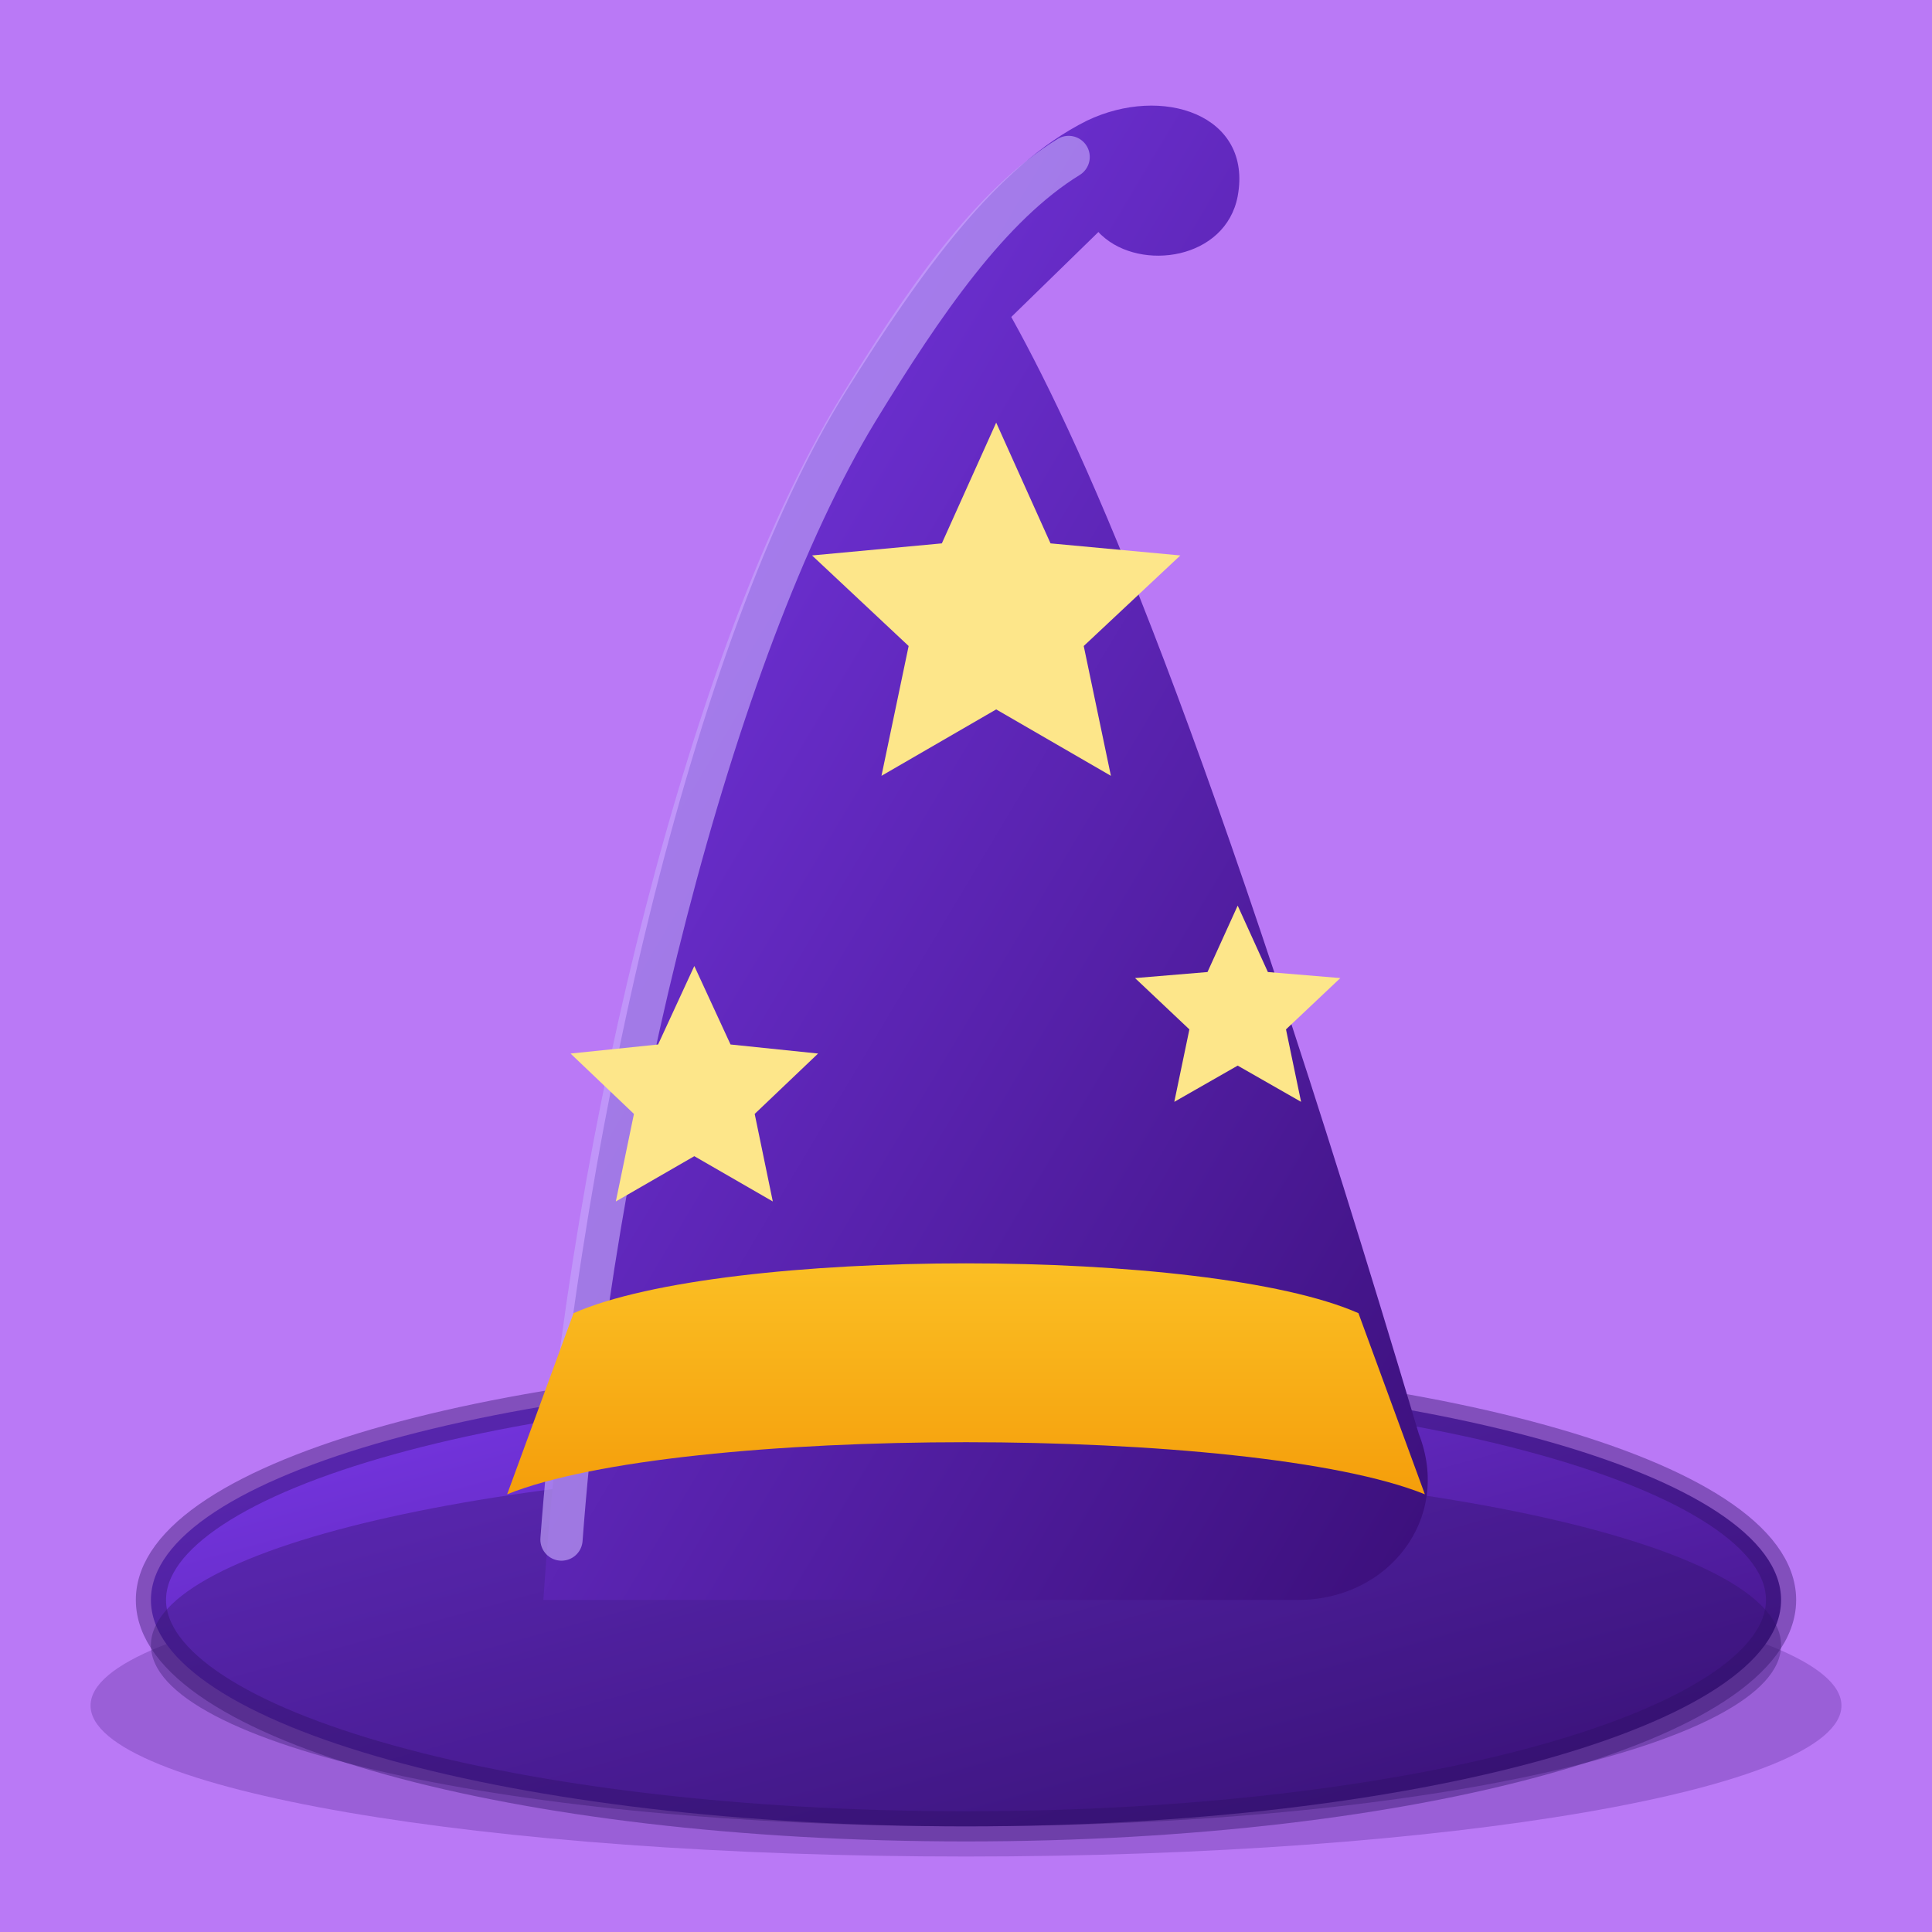
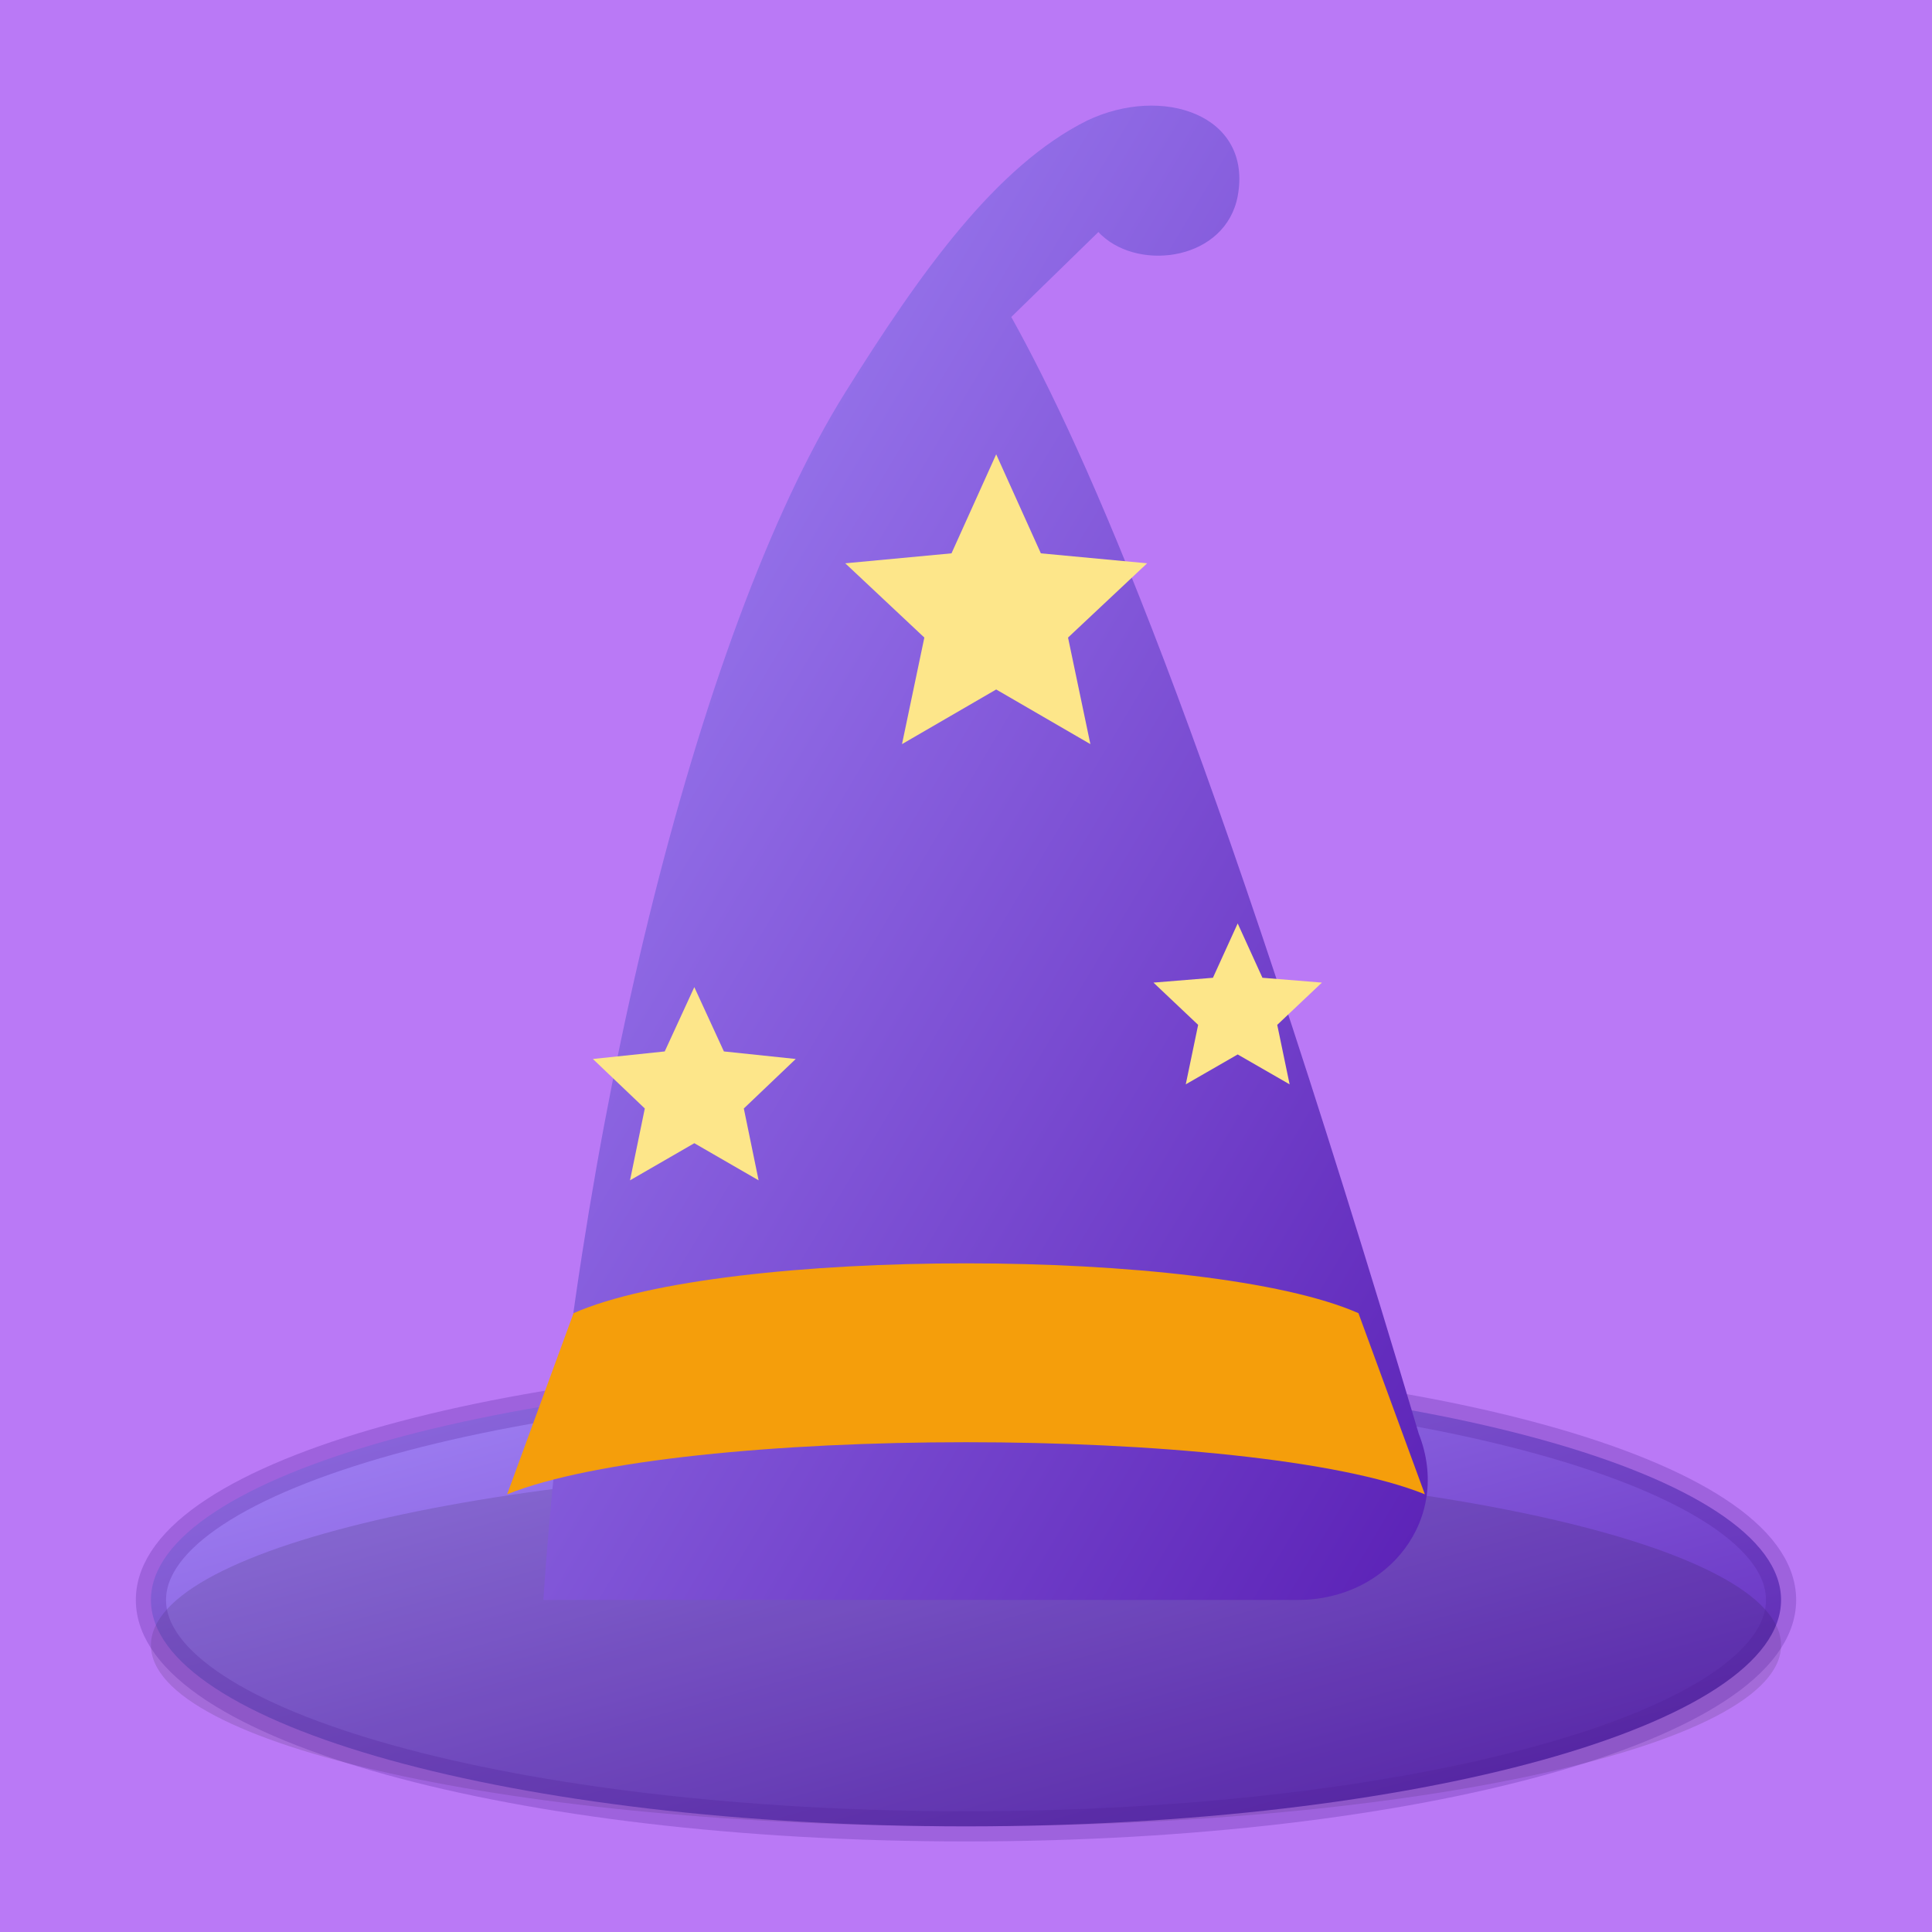
<svg xmlns="http://www.w3.org/2000/svg" viewBox="0 0 64 64">
  <defs>
    <linearGradient id="hatGradient" x1="0%" y1="0%" x2="100%" y2="100%">
-       <stop offset="0%" stop-color="#7c3aed" />
-       <stop offset="100%" stop-color="#3b0f7a" />
-     </linearGradient>
-     <linearGradient id="bandGradient" x1="0%" y1="0%" x2="0%" y2="100%">
-       <stop offset="0%" stop-color="#fbbf24" />
-       <stop offset="100%" stop-color="#f59e0b" />
+       <stop offset="0%" stop-color="#a78bfa" />
+       <stop offset="100%" stop-color="#5b21b6" />
    </linearGradient>
  </defs>
  <rect width="64" height="64" fill="#BA79F6" />
-   <ellipse cx="32" cy="56.5" rx="29" ry="5" fill="#3b0f7a" opacity="0.25" />
  <ellipse cx="32" cy="53" rx="27" ry="7.5" fill="url(#hatGradient)" />
-   <ellipse cx="32" cy="54.5" rx="27" ry="6" fill="#2e1065" opacity="0.35" />
-   <ellipse cx="32" cy="53" rx="27" ry="7.5" fill="none" stroke="#2e1065" stroke-opacity="0.4" stroke-width="1" />
+   <ellipse cx="32" cy="54.5" rx="27" ry="6" fill="#000000" opacity="0.12" />
+   <ellipse cx="32" cy="53" rx="27" ry="7.5" fill="none" stroke="#4c1d95" stroke-opacity="0.25" stroke-width="1" />
  <path d="M18 53            C 19 38 23 21 28 13            C 30.5 9 33 5.5 36 4            C 38.5 2.8 41.5 3.8 41 6.5            C 40.6 8.6 37.8 9 36.5 7.8            C 35.8 7.2 36.6 6.3 37.5 6.6            L 33.5 10.5            C 36 15 40 24 47 47.5            C 48.1 50.3 46 53 43 53            Z" fill="url(#hatGradient)" />
-   <path d="M18.6 51            C 19.6 37.5 23.6 21.5 28.4 13.6            C 30.6 10 32.8 6.8 35.4 5.2" fill="none" stroke="#c4a5fb" stroke-opacity="0.65" stroke-width="1.4" stroke-linecap="round" />
-   <path d="M19 43.5 C24 41.3 40 41.3 45 43.5 L47.2 49.5 C41.5 47.2 22.5 47.2 16.8 49.5 Z" fill="url(#bandGradient)" />
+   <path d="M19 43.5 C24 41.3 40 41.3 45 43.5 L47.2 49.5 C41.5 47.2 22.5 47.2 16.8 49.5 Z" fill="#f59e0b" />
  <g fill="#fde68a">
-     <path d="M33 14 l1.8 4 4.3 0.4 -3.2 3 0.9 4.3 -3.8 -2.2 -3.8 2.2 0.9 -4.3 -3.2 -3 4.3 -0.4 Z" />
-     <path d="M23 32 l1.2 2.6 2.9 0.3 -2.1 2 0.6 2.9 -2.6 -1.5 -2.6 1.5 0.6 -2.9 -2.1 -2 2.9 -0.3 Z" />
-     <path d="M41 30 l1 2.2 2.4 0.2 -1.8 1.7 0.5 2.4 -2.1 -1.2 -2.1 1.2 0.5 -2.4 -1.8 -1.7 2.4 -0.2 Z" />
+     <path d="M33 15.05 L34.48 18.33 L38 18.66 L35.38 21.12 L36.12 24.65 L33 22.84 L29.88 24.65 L30.62 21.12 L28 18.66 L31.52 18.33 Z" />
+     <path d="M23 32.7 L23.98 34.83 L26.36 35.08 L24.64 36.72 L25.13 39.1 L23 37.87 L20.87 39.1 L21.36 36.72 L19.64 35.08 L22.02 34.83 Z" />
+     <path d="M41 30.59 L41.82 32.39 L43.79 32.55 L42.31 33.95 L42.72 35.92 L41 34.93 L39.28 35.92 L39.69 33.95 L38.21 32.55 L40.18 32.39 Z" />
  </g>
</svg>
